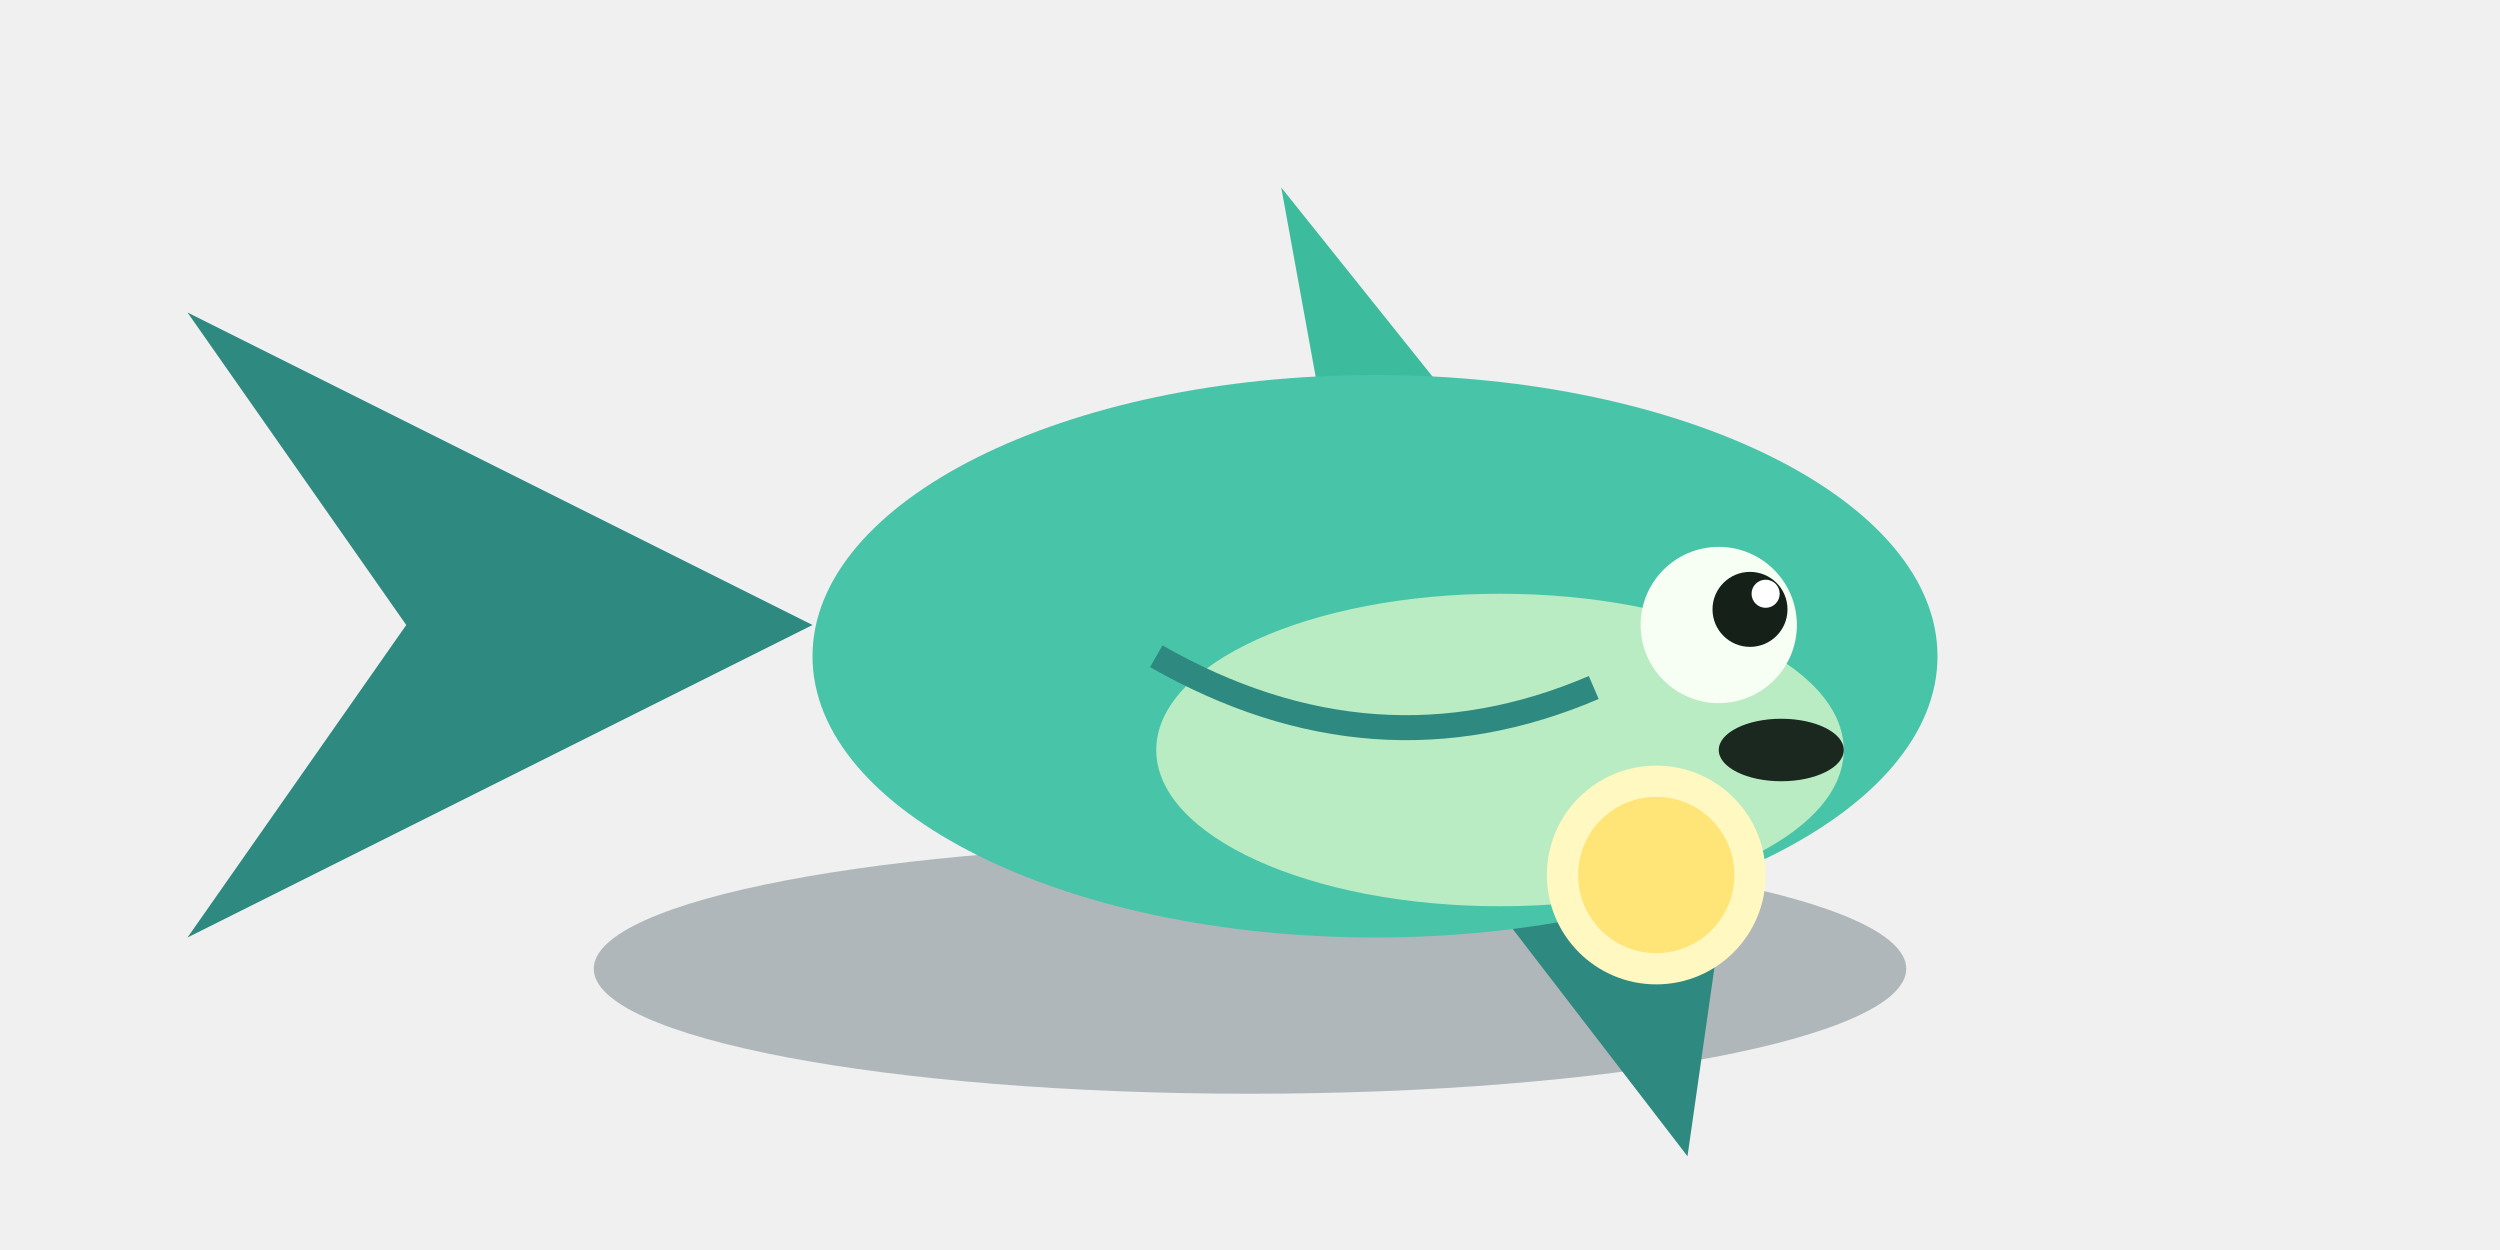
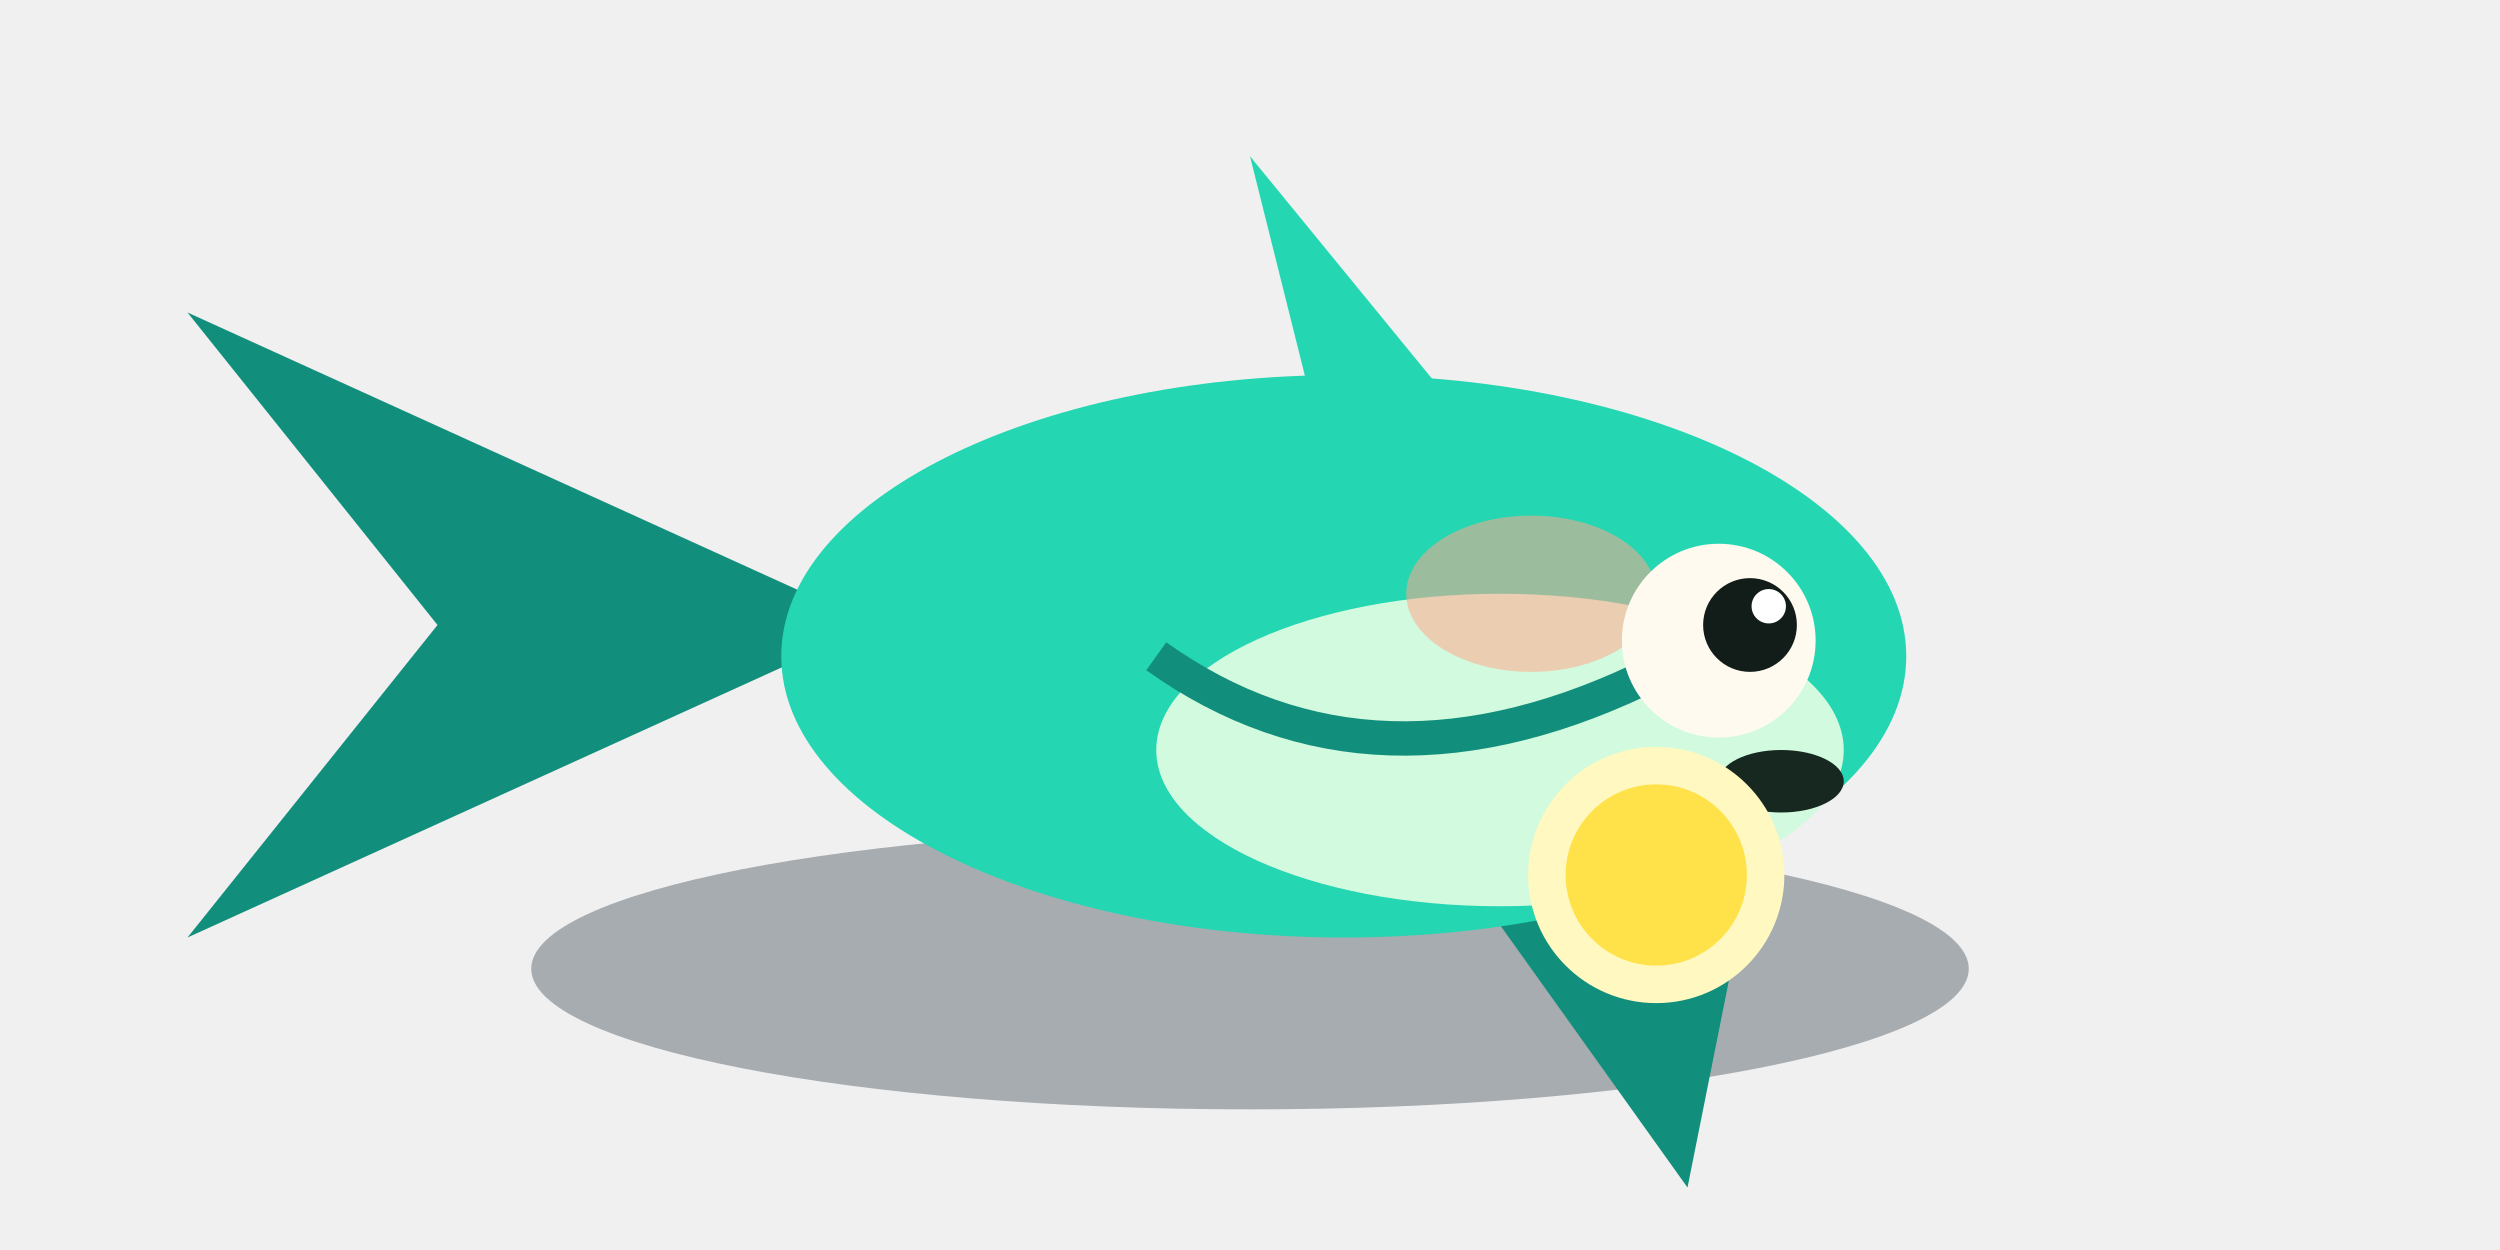
<svg xmlns="http://www.w3.org/2000/svg" viewBox="-80 -40 160 80" width="320" height="160">
-   <ellipse cx="0" cy="22" rx="42" ry="8" fill="rgba(12,36,48,0.28)" />
-   <path d="M-28 0 L-68 -20 L-54 0 L-68 20 Z" fill="#2e8a80" />
-   <path d="M8 8 L28 34 L32 6 Z" fill="#2e8a80" />
-   <path d="M6 -6 L2 -28 L18 -8 Z" fill="#3cbc9c" />
-   <ellipse cx="8" cy="2" rx="36" ry="18" fill="#48c4a8" />
-   <ellipse cx="16" cy="8" rx="22" ry="10" fill="#baecc4" />
-   <path d="M-6 2 Q8 10 22 4" fill="none" stroke="#2e8a80" stroke-width="1.6" />
-   <circle cx="30" cy="0" r="5" fill="#f7fff4" />
-   <circle cx="32" cy="-1" r="2.4" fill="#142018" />
-   <circle cx="33" cy="-2" r="0.9" fill="#fff" />
-   <ellipse cx="34" cy="8" rx="4" ry="2" fill="#1a2820" />
-   <circle cx="26" cy="16" r="6" fill="#ffe478" stroke="#fff8c0" stroke-width="2" />
+   <ellipse cx="0" cy="22" rx="46" ry="9" fill="rgba(8,28,40,0.32)" />
+   <path d="M-24 0 L-68 -20 L-52 0 L-68 20 Z" fill="#128e7c" />
+   <path d="M8 8 L28 36 L34 6 Z" fill="#128e7c" />
+   <path d="M6 -6 L0 -30 L18 -8 Z" fill="#24d6b2" />
+   <ellipse cx="6" cy="2" rx="36" ry="18" fill="#24d6b2" />
+   <ellipse cx="16" cy="8" rx="22" ry="10" fill="#d2fade" />
+   <ellipse cx="18" cy="-2" rx="8" ry="5" fill="rgba(255,168,140,0.55)" />
+   <path d="M-6 2 Q8 12 26 3" fill="none" stroke="#128e7c" stroke-width="2.2" />
+   <circle cx="30" cy="1" r="6.2" fill="#fffaf0" />
+   <circle cx="32" cy="0" r="3" fill="#121c18" />
+   <circle cx="33.2" cy="-1.2" r="1.1" fill="#fff" />
+   <ellipse cx="34" cy="10" rx="4" ry="2" fill="#162820" />
+   <circle cx="26" cy="16" r="7" fill="#ffe24a" stroke="#fff8c0" stroke-width="2.4" />
</svg>
